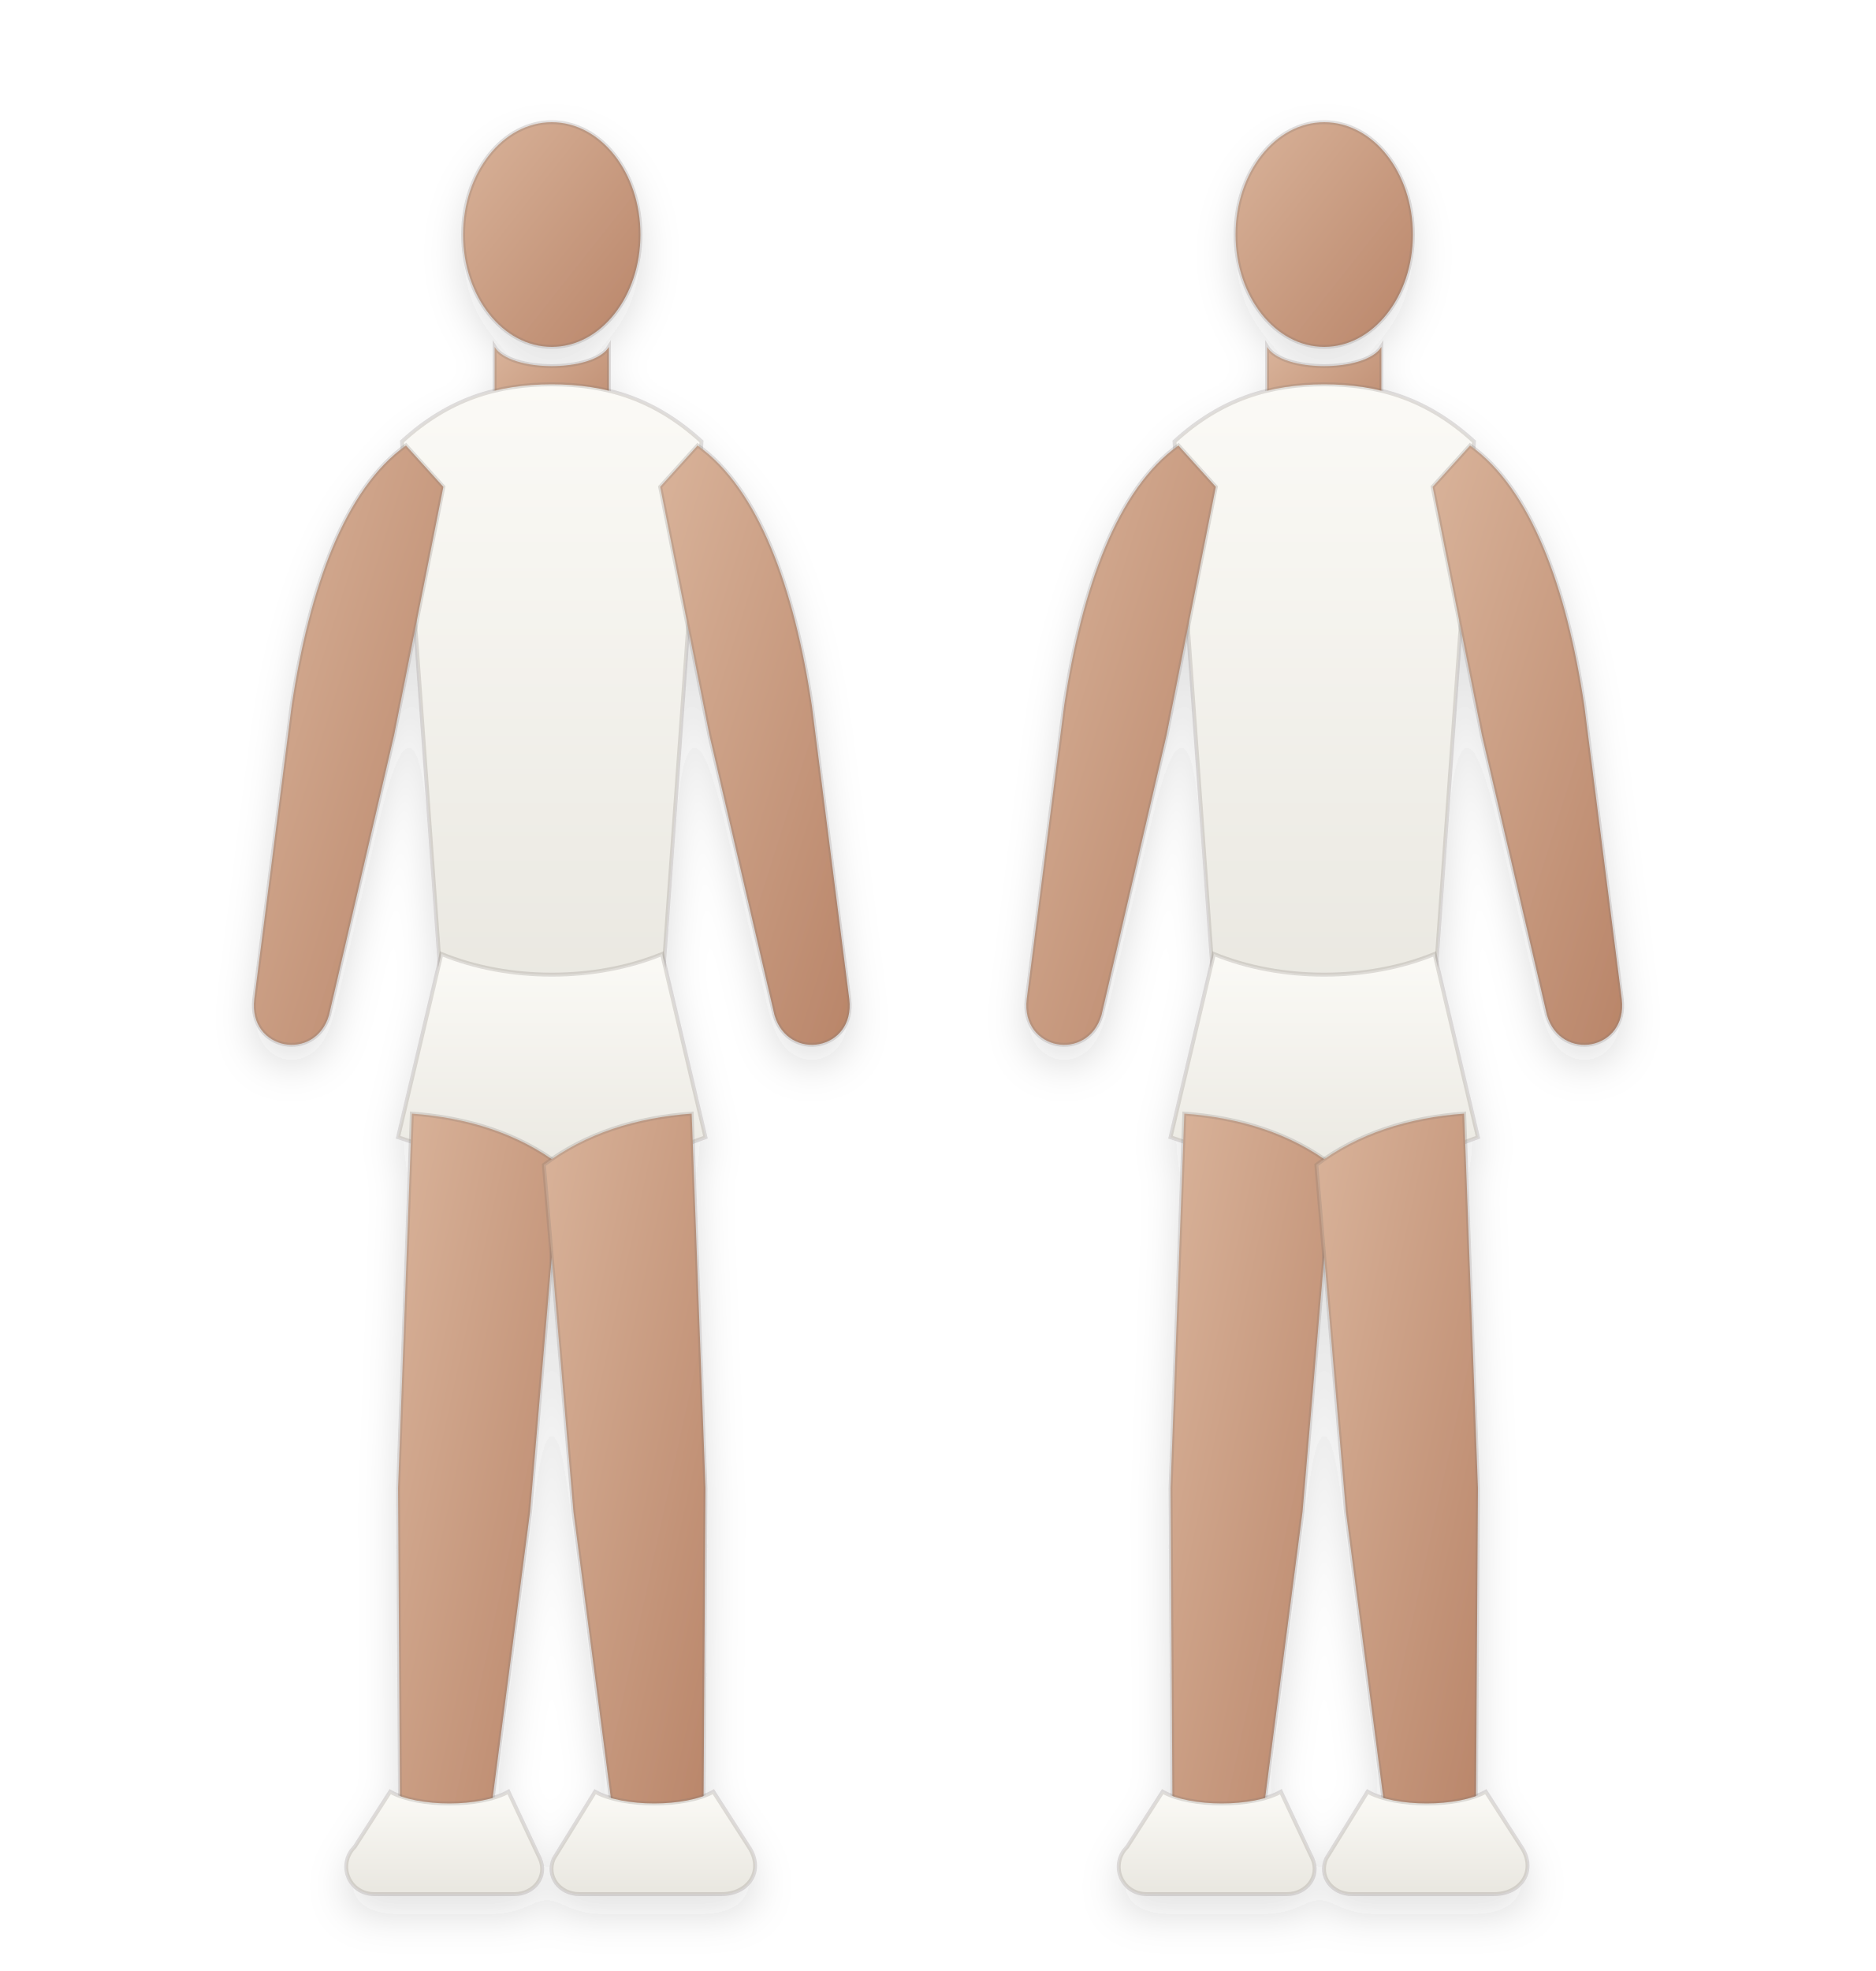
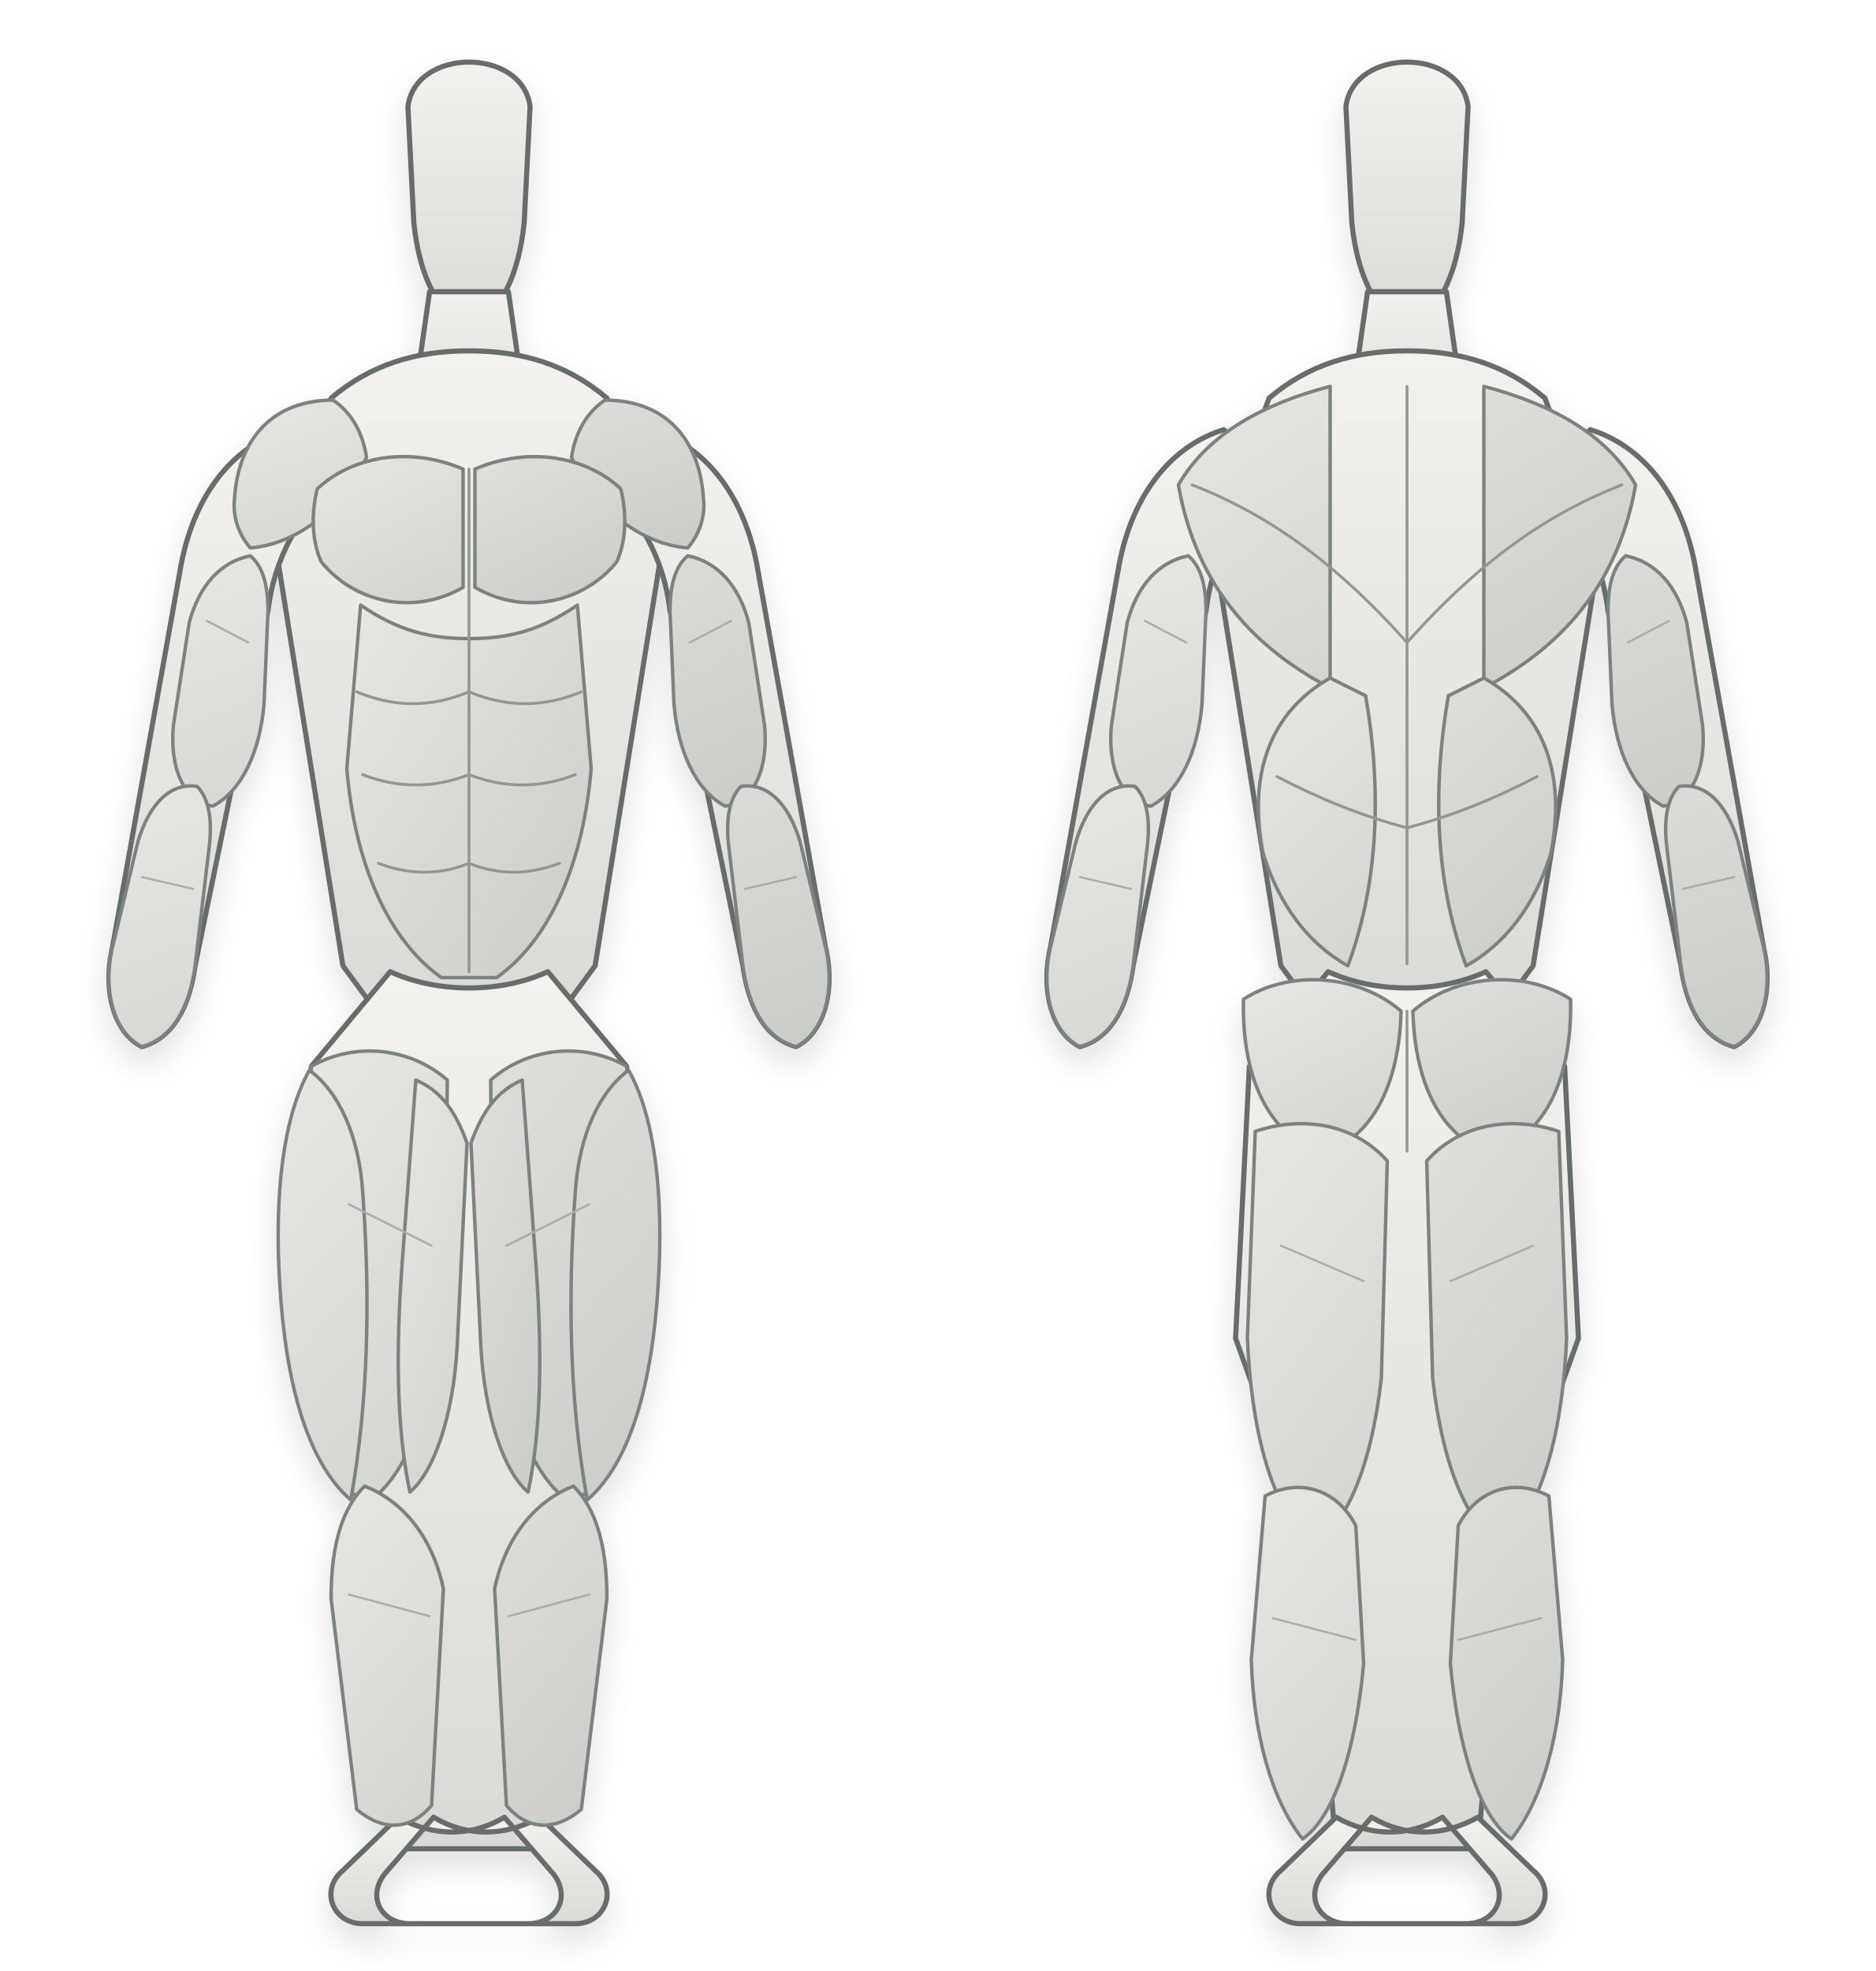
<svg xmlns="http://www.w3.org/2000/svg" width="952" height="1000" viewBox="0 0 952 1000" fill="none">
  <defs>
-     <linearGradient id="skin" x1="0" y1="0" x2="1" y2="1">
-       <stop stop-color="#D9B39A" />
-       <stop offset="1" stop-color="#B98569" />
+     <linearGradient id="skin" x1="0" y1="0" x2="0" y2="1">
+       <stop stop-color="#F3F2EE" />
+       <stop offset="1" stop-color="#D9DAD5" />
    </linearGradient>
-     <linearGradient id="fabric" x1="0" y1="0" x2="0" y2="1">
-       <stop stop-color="#FBFAF6" />
-       <stop offset="1" stop-color="#E9E7E0" />
+     <linearGradient id="muscle" x1="0" y1="0" x2="1" y2="1">
+       <stop stop-color="#E7E7E2" />
+       <stop offset="1" stop-color="#C9CCC7" />
    </linearGradient>
    <filter id="shadow" x="-20%" y="-10%" width="140%" height="130%">
-       <feDropShadow dx="0" dy="10" stdDeviation="10" flood-color="#26332F" flood-opacity=".14" />
+       <feDropShadow dx="0" dy="8" stdDeviation="8" flood-color="#18201D" flood-opacity=".12" />
    </filter>
+     <style>.body{fill:url(#skin);stroke:#666D6A;stroke-width:2.6;stroke-linejoin:round}.part{fill:url(#muscle);stroke:#7C827F;stroke-width:1.75;stroke-linejoin:round}.line{fill:none;stroke:#929794;stroke-width:1.45;stroke-linecap:round;stroke-linejoin:round}.fine{fill:none;stroke:#AAAEAB;stroke-width:1.05;stroke-linecap:round}</style>
  </defs>
-   <g filter="url(#shadow)" stroke="#7E746D" stroke-opacity=".22" stroke-width="2">
-     <g aria-label="Вид спереди">
-       <ellipse cx="280" cy="119" rx="45" ry="57" fill="url(#skin)" />
-       <path d="M251 176c8 13 50 13 58 0v55h-58z" fill="url(#skin)" />
-       <path d="M204 224c24-22 49-29 76-29s52 7 76 29l-20 278c-34 20-78 20-112 0z" fill="url(#fabric)" />
-       <path d="M206 226c-31 22-49 72-58 132l-19 149c-3 26 31 32 38 8l33-142 25-126z" fill="url(#skin)" />
-       <path d="M354 226c31 22 49 72 58 132l19 149c3 26-31 32-38 8l-33-142-25-126z" fill="url(#skin)" />
-       <path d="M224 484c34 14 78 14 112 0l22 93-74 27-82-27z" fill="url(#fabric)" />
-       <path d="M209 565c28 2 54 10 75 26l-15 176-20 153c-3 24-44 24-46-2l-1-163z" fill="url(#skin)" />
-       <path d="M351 565c-28 2-54 10-75 26l15 176 20 153c3 24 44 24 46-2l1-163z" fill="url(#skin)" />
-       <path d="M198 909c14 8 46 8 60 0l16 34c4 9-3 18-13 18h-71c-13 0-19-15-10-24z" fill="url(#fabric)" />
-       <path d="M302 909c14 8 46 8 60 0l18 28c8 12 0 24-14 24h-72c-10 0-17-9-13-18z" fill="url(#fabric)" />
-     </g>
-     <g aria-label="Вид сзади">
-       <ellipse cx="672" cy="119" rx="45" ry="57" fill="url(#skin)" />
-       <path d="M643 176c8 13 50 13 58 0v55h-58z" fill="url(#skin)" />
-       <path d="M596 224c24-22 49-29 76-29s52 7 76 29l-20 278c-34 20-78 20-112 0z" fill="url(#fabric)" />
-       <path d="M598 226c-31 22-49 72-58 132l-19 149c-3 26 31 32 38 8l33-142 25-126z" fill="url(#skin)" />
-       <path d="M746 226c31 22 49 72 58 132l19 149c3 26-31 32-38 8l-33-142-25-126z" fill="url(#skin)" />
-       <path d="M616 484c34 14 78 14 112 0l22 93-74 27-82-27z" fill="url(#fabric)" />
-       <path d="M601 565c28 2 54 10 75 26l-15 176-20 153c-3 24-44 24-46-2l-1-163z" fill="url(#skin)" />
-       <path d="M743 565c-28 2-54 10-75 26l15 176 20 153c3 24 44 24 46-2l1-163z" fill="url(#skin)" />
-       <path d="M590 909c14 8 46 8 60 0l16 34c4 9-3 18-13 18h-71c-13 0-19-15-10-24z" fill="url(#fabric)" />
-       <path d="M694 909c14 8 46 8 60 0l18 28c8 12 0 24-14 24h-72c-10 0-17-9-13-18z" fill="url(#fabric)" />
-     </g>
+   <g filter="url(#shadow)" aria-label="Анатомическая схема, вид спереди">
+     <path class="body" d="M207 54C211 24 265 24 269 54L266 113C263 143 251 163 238 163C225 163 213 143 210 113L207 54Z" />
+     <path class="body" d="M218 148H258L265 197L238 217L211 197L218 148Z" />
+     <path class="body" d="M168 202C188 185 211 178 238 178C265 178 288 185 308 202L336 278L302 490L277 524H199L174 490L140 278L168 202Z" />
+     <path class="body" d="M145 218C119 226 99 250 92 286L57 481C52 503 58 524 72 531C87 527 96 512 99 490L136 310C139 284 151 261 173 242L145 218ZM331 218C357 226 377 250 384 286L419 481C424 503 418 524 404 531C389 527 380 512 377 490L340 310C337 284 325 261 303 242L331 218Z" />
+     <path class="body" d="M198 493C222 504 254 504 278 493L318 541L325 654L291 763L274 938H202L185 763L151 654L158 541L198 493Z" />
+     <path class="body" d="M202 922C220 932 239 932 256 922L281 951C290 963 282 976 268 976H184C169 976 162 959 174 949L202 922ZM274 922C256 932 237 932 220 922L195 951C186 963 194 976 208 976H292C307 976 314 959 302 949L274 922Z" />
+     <path class="part" d="M119 253C121 222 139 203 169 203C178 209 184 219 186 232C174 258 151 276 127 278C121 271 118 262 119 253ZM357 253C355 222 337 203 307 203C298 209 292 219 290 232C302 258 325 276 349 278C355 271 358 262 357 253Z" />
+     <path class="part" d="M161 248C178 232 207 226 235 238V298C209 313 179 305 163 285C158 274 158 260 161 248ZM315 248C298 232 269 226 241 238V298C267 313 297 305 313 285C318 274 318 260 315 248Z" />
+     <path class="part" d="M127 282C112 285 101 297 96 316L88 368C86 389 93 407 108 409C123 401 132 381 134 357L136 310C136 296 133 287 127 282ZM349 282C364 285 375 297 380 316L388 368C390 389 383 407 368 409C353 401 344 381 342 357L340 310C340 296 343 287 349 282Z" />
+     <path class="part" d="M100 399C87 397 76 407 70 427L57 481C52 503 58 524 72 531C87 527 96 512 99 490L106 431C108 416 106 405 100 399ZM376 399C389 397 400 407 406 427L419 481C424 503 418 524 404 531C389 527 380 512 377 490L370 431C368 416 370 405 376 399Z" />
+     <path class="part" d="M183 307C202 320 218 324 238 324C258 324 274 320 293 307L300 390C296 438 279 477 252 496H224C197 477 180 438 176 390L183 307Z" />
+     <path class="part" d="M158 541C181 528 209 532 227 548L226 657C222 707 207 751 185 763C163 746 153 703 151 654L158 541ZM318 541C295 528 267 532 249 548L250 657C254 707 269 751 291 763C313 746 323 703 325 654L318 541Z" />
+     <path class="part" d="M211 548C223 553 231 563 237 580L232 683C230 719 220 747 208 757C201 724 201 683 204 642L211 548ZM265 548C253 553 245 563 239 580L244 683C246 719 256 747 268 757C275 724 275 683 272 642L265 548Z" />
+     <path class="part" d="M157 543C144 566 139 605 142 652C145 702 156 742 178 761C187 711 188 658 184 604C182 576 172 554 157 543ZM319 543C332 566 337 605 334 652C331 702 320 742 298 761C289 711 288 658 292 604C294 576 304 554 319 543Z" />
+     <path class="part" d="M185 754C203 761 219 778 225 806L219 916C208 929 194 929 181 918L168 811C168 783 174 765 185 754ZM291 754C273 761 257 778 251 806L257 916C268 929 282 929 295 918L308 811C308 783 302 765 291 754Z" />
+     <path class="line" d="M238 238V493M181 351C200 359 219 359 238 351M295 351C276 359 257 359 238 351M184 393C202 400 220 400 238 393M292 393C274 400 256 400 238 393M192 438C208 444 223 444 238 438M284 438C268 444 253 444 238 438" />
+     <path class="fine" d="M105 315L126 326M371 315L350 326M72 445L98 451M404 445L378 451M177 611L219 632M299 611L257 632M177 809L218 820M299 809L258 820" />
+   </g>
+   <g filter="url(#shadow)" aria-label="Анатомическая схема, вид сзади">
+     <path class="body" d="M683 54C687 24 741 24 745 54L742 113C739 143 727 163 714 163C701 163 689 143 686 113L683 54Z" />
+     <path class="body" d="M694 148H734L741 197L714 217L687 197L694 148Z" />
+     <path class="body" d="M644 202C664 185 687 178 714 178C741 178 764 185 784 202L812 278L778 490L753 524H675L650 490L616 278L644 202Z" />
+     <path class="body" d="M621 218C595 226 575 250 568 286L533 481C528 503 534 524 548 531C563 527 572 512 575 490L612 310C615 284 627 261 649 242L621 218ZM807 218C833 226 853 250 860 286L895 481C900 503 894 524 880 531C865 527 856 512 853 490L816 310C813 284 801 261 779 242L807 218Z" />
+     <path class="body" d="M674 493C698 504 730 504 754 493L794 541L801 679L763 785L750 938H678L665 785L627 679L634 541L674 493Z" />
+     <path class="body" d="M678 922C696 932 715 932 732 922L757 951C766 963 758 976 744 976H660C645 976 638 959 650 949L678 922ZM750 922C732 932 713 932 696 922L671 951C662 963 670 976 684 976H768C783 976 790 959 778 949L750 922Z" />
+     <path class="part" d="M603 282C588 285 577 297 572 316L564 368C562 389 569 407 584 409C599 401 608 381 610 357L612 310C612 296 609 287 603 282ZM825 282C840 285 851 297 856 316L864 368C866 389 859 407 844 409C829 401 820 381 818 357L816 310C816 296 819 287 825 282Z" />
+     <path class="part" d="M675 196C641 205 613 220 598 246C606 292 631 326 675 349V196ZM753 196C787 205 815 220 830 246C822 292 797 326 753 349V196Z" />
+     <path class="part" d="M675 344C645 361 633 392 641 433C649 459 664 479 684 490C700 447 701 399 693 353L675 344ZM753 344C783 361 795 392 787 433C779 459 764 479 744 490C728 447 727 399 735 353L753 344Z" />
+     <path class="part" d="M631 507C654 492 689 494 711 513C710 551 696 577 672 585C646 578 630 550 631 507ZM797 507C774 492 739 494 717 513C718 551 732 577 756 585C782 578 798 550 797 507Z" />
+     <path class="part" d="M637 574C661 566 687 570 704 589L701 699C696 744 683 775 665 785C644 762 635 724 633 679L637 574ZM791 574C767 566 741 570 724 589L727 699C732 744 745 775 763 785C784 762 793 724 795 679L791 574Z" />
+     <path class="part" d="M642 759C659 750 678 755 688 774L692 844C688 888 677 922 661 933C645 913 636 879 635 842L642 759ZM786 759C769 750 750 755 740 774L736 844C740 888 751 922 767 933C783 913 792 879 793 842L786 759Z" />
+     <path class="part" d="M576 399C563 397 552 407 546 427L533 481C528 503 534 524 548 531C563 527 572 512 575 490L582 431C584 416 582 405 576 399ZM852 399C865 397 876 407 882 427L895 481C900 503 894 524 880 531C865 527 856 512 853 490L846 431C844 416 846 405 852 399Z" />
+     <path class="line" d="M714 196V489M605 246C638 259 673 280 714 326C755 280 790 259 823 246M648 394C669 405 691 414 714 420C737 414 759 405 780 394M714 513V584" />
+     <path class="fine" d="M581 315L602 326M847 315L826 326M548 445L574 451M880 445L854 451M650 632L692 650M778 632L736 650M646 821L688 832M782 821L740 832" />
  </g>
</svg>
